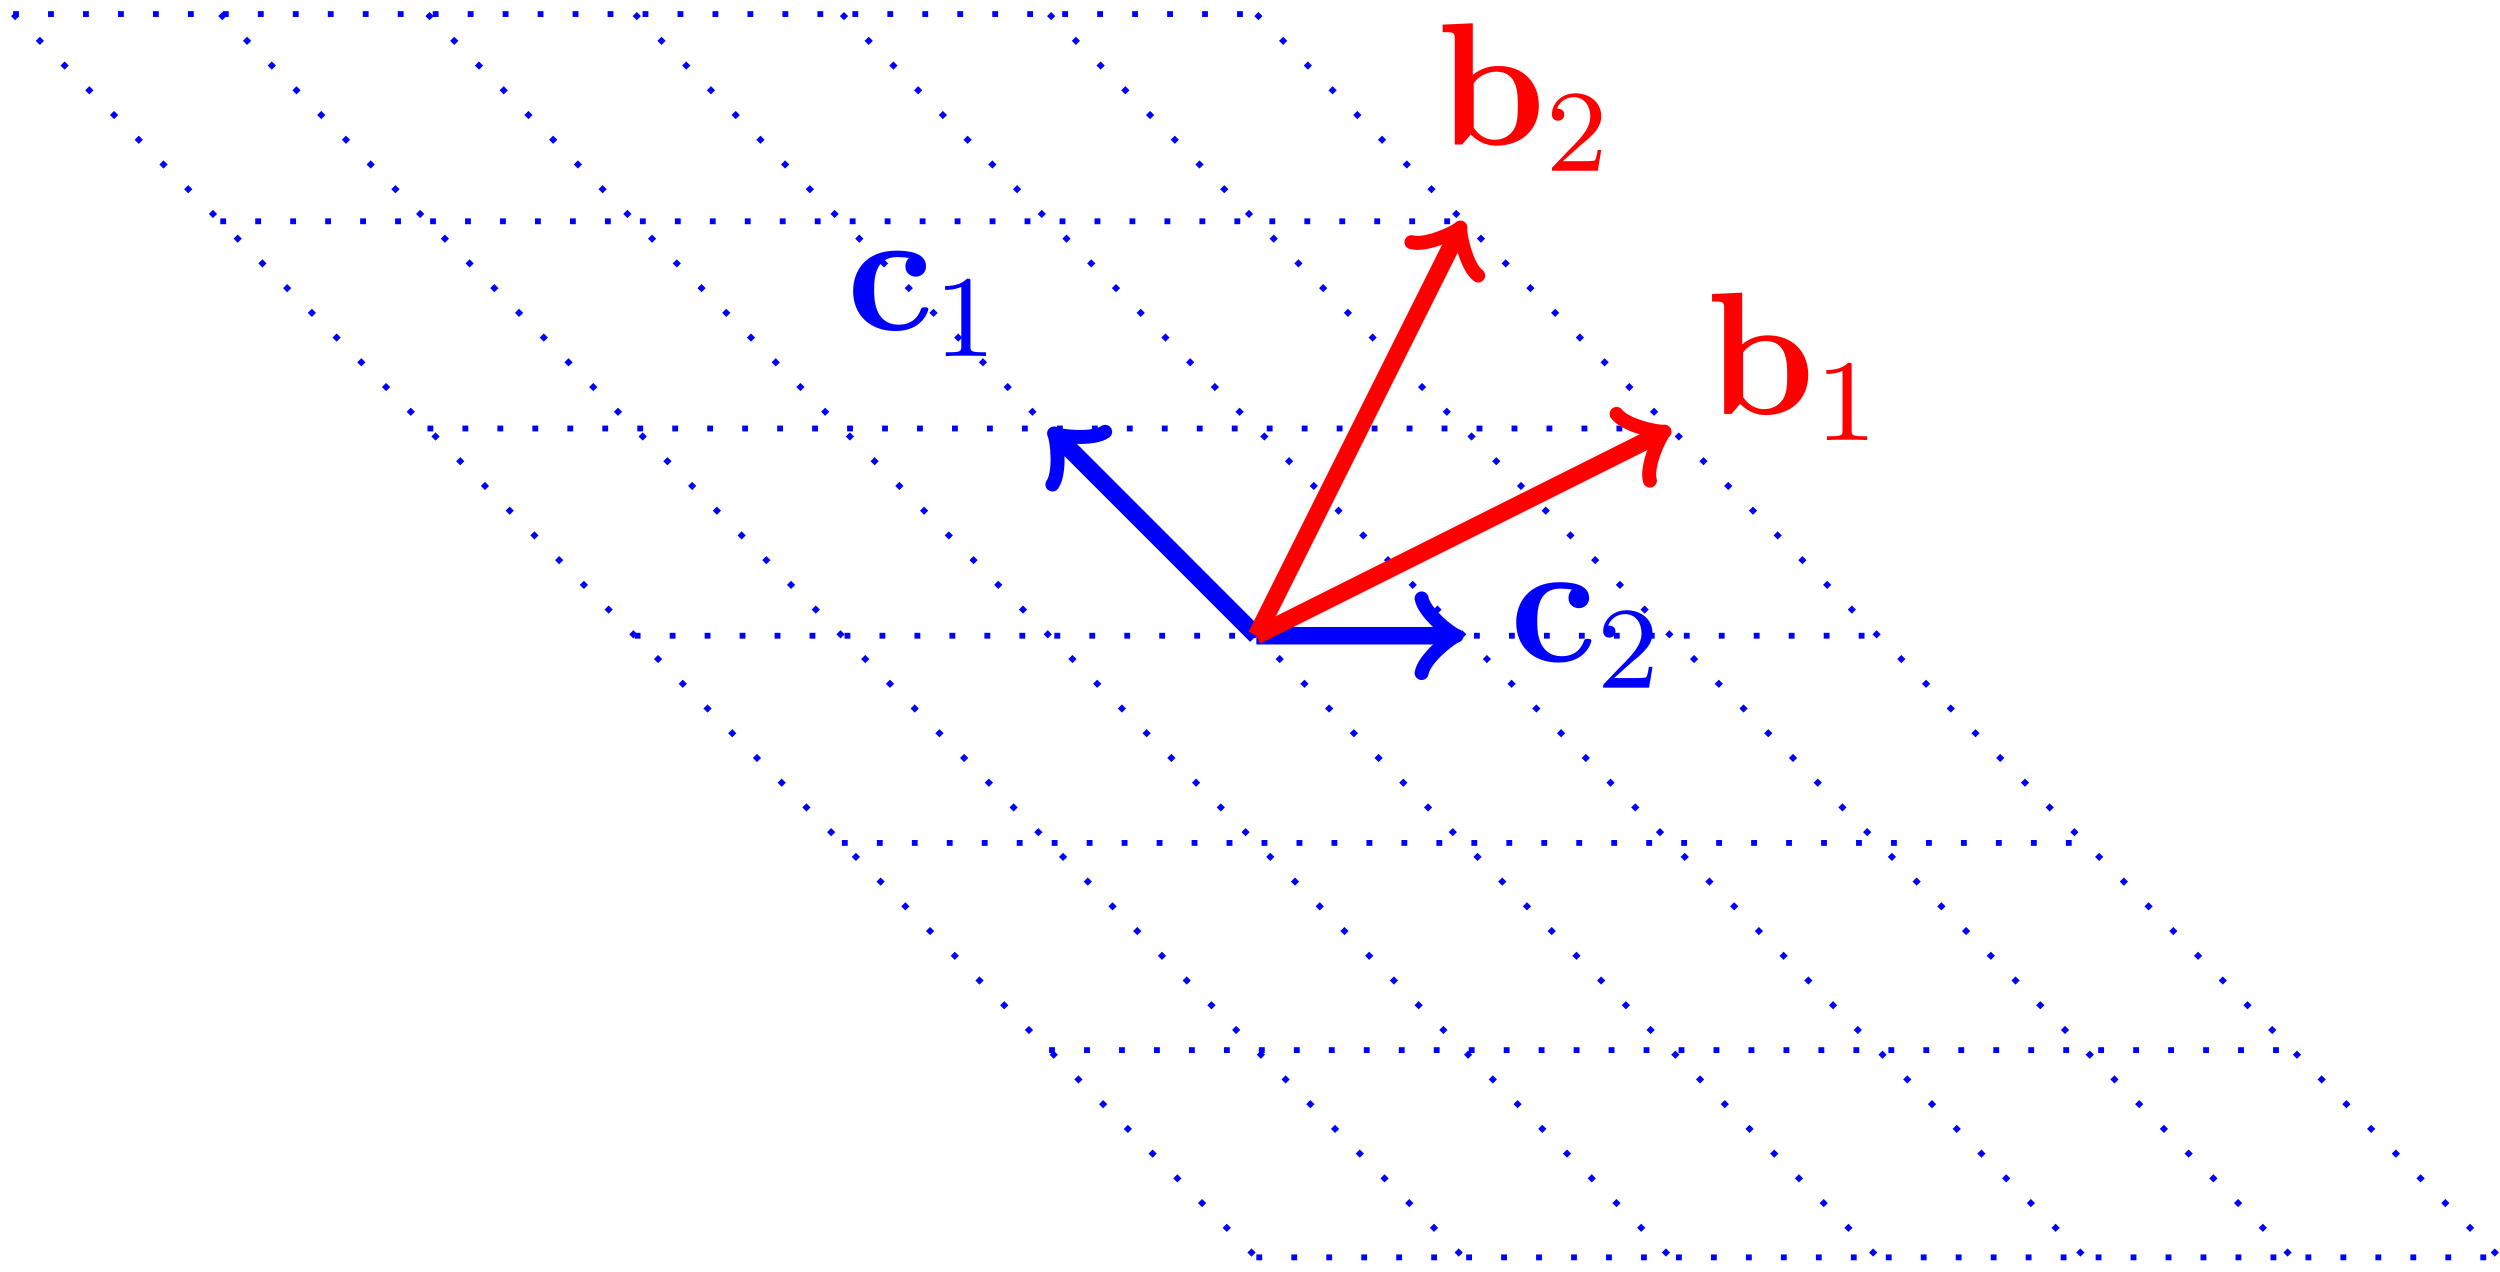
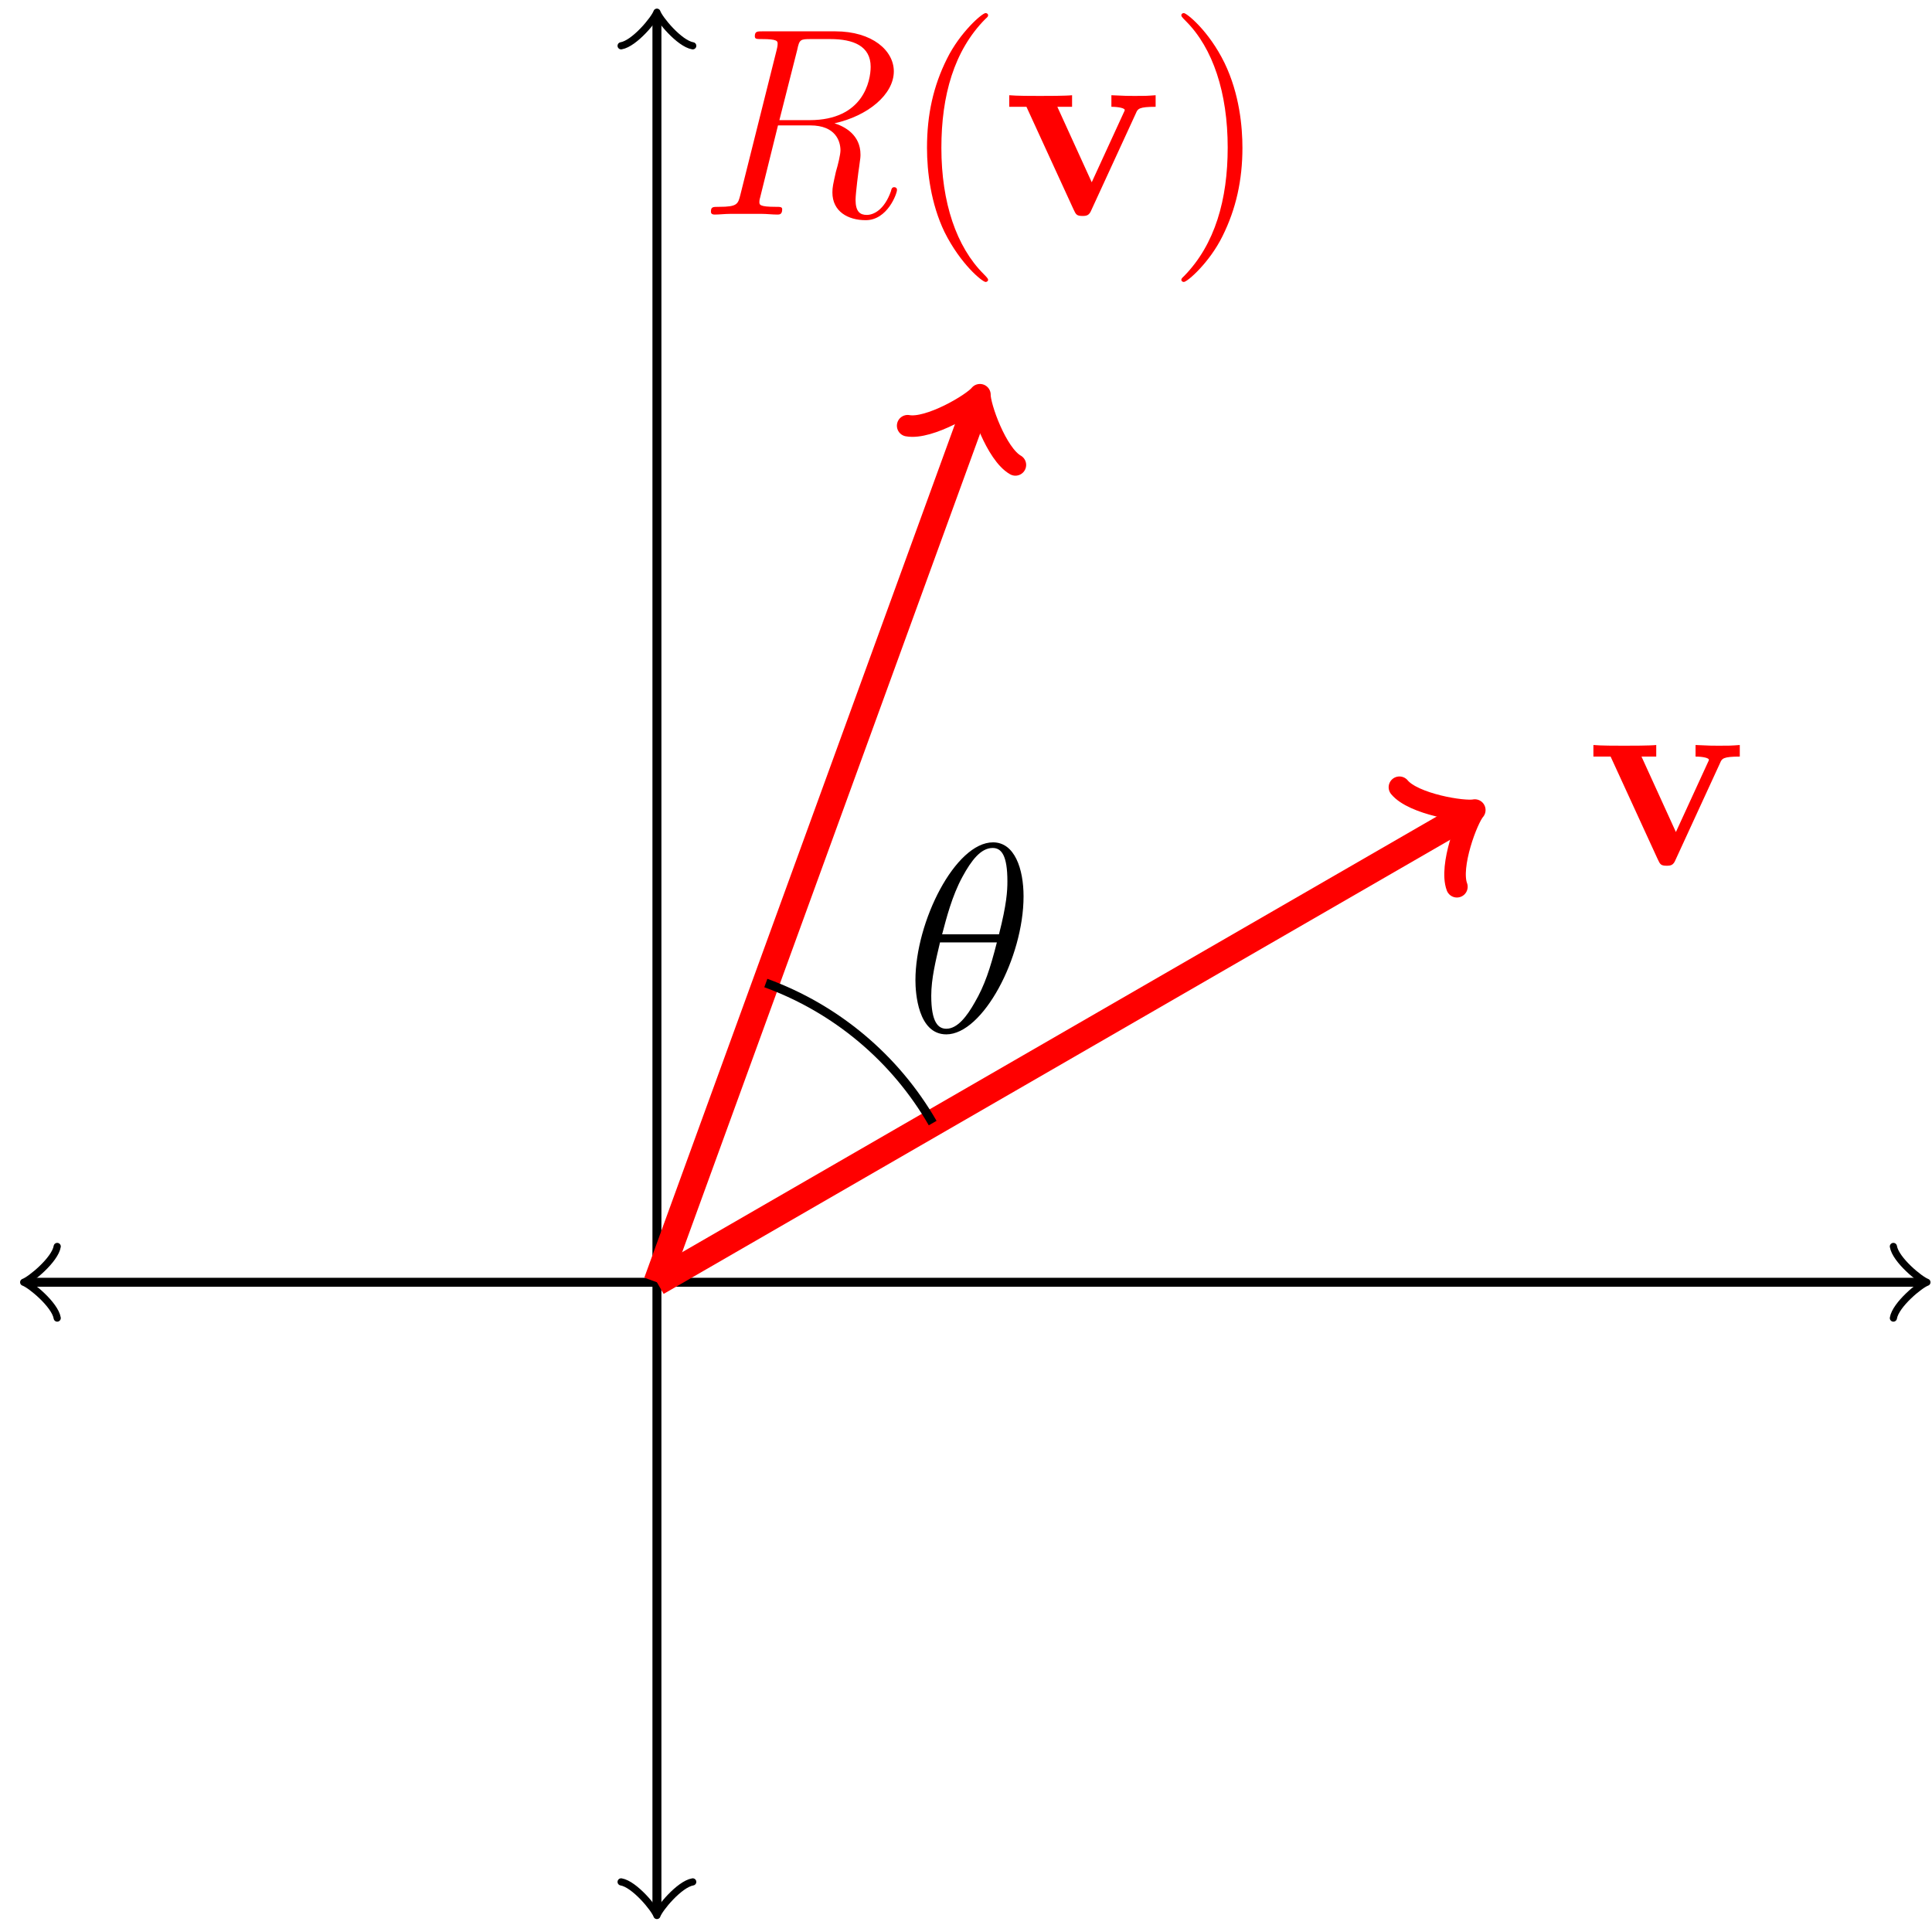
- <svg xmlns="http://www.w3.org/2000/svg" xmlns:xlink="http://www.w3.org/1999/xlink" width="171pt" height="87pt" viewBox="0 0 171 87" version="1.1">
+ <svg xmlns="http://www.w3.org/2000/svg" xmlns:xlink="http://www.w3.org/1999/xlink" width="86pt" height="86pt" viewBox="0 0 86 86" version="1.1">
  <defs>
    <g>
      <symbol overflow="visible" id="glyph0-0">
        <path style="stroke:none;" d="" />
      </symbol>
      <symbol overflow="visible" id="glyph0-1">
-         <path style="stroke:none;" d="M 5.594 -1.406 C 5.594 -1.547 5.469 -1.547 5.344 -1.547 C 5.156 -1.547 5.141 -1.531 5.078 -1.391 C 5 -1.156 4.672 -0.359 3.578 -0.359 C 1.891 -0.359 1.891 -2.172 1.891 -2.719 C 1.891 -3.422 1.906 -4.984 3.469 -4.984 C 3.547 -4.984 4.25 -4.953 4.25 -4.906 C 4.25 -4.891 4.25 -4.875 4.219 -4.859 C 4.188 -4.828 4.031 -4.656 4.031 -4.344 C 4.031 -3.844 4.438 -3.641 4.734 -3.641 C 4.984 -3.641 5.438 -3.797 5.438 -4.359 C 5.438 -5.344 4.062 -5.422 3.422 -5.422 C 1.297 -5.422 0.453 -4.031 0.453 -2.656 C 0.453 -1.031 1.594 0.078 3.344 0.078 C 5.219 0.078 5.594 -1.312 5.594 -1.406 Z M 5.594 -1.406 " />
-       </symbol>
-       <symbol overflow="visible" id="glyph0-2">
-         <path style="stroke:none;" d="M 2.484 -8.297 L 0.422 -8.203 L 0.422 -7.688 C 1.156 -7.688 1.25 -7.688 1.25 -7.219 L 1.25 0 L 1.75 0 C 1.953 -0.234 2.156 -0.453 2.344 -0.688 C 2.953 -0.062 3.609 0.078 4.094 0.078 C 5.734 0.078 7 -0.938 7 -2.672 C 7 -4.297 5.875 -5.375 4.25 -5.375 C 3.531 -5.375 2.969 -5.156 2.484 -4.766 Z M 2.547 -4.203 C 2.969 -4.766 3.578 -4.984 4.094 -4.984 C 5.562 -4.984 5.562 -3.469 5.562 -2.672 C 5.562 -2.141 5.562 -1.453 5.281 -1.016 C 4.906 -0.438 4.344 -0.328 3.969 -0.328 C 3.156 -0.328 2.719 -0.891 2.547 -1.156 Z M 2.547 -4.203 " />
+         <path style="stroke:none;" d="M 5.922 -4.516 C 6 -4.703 6.047 -4.797 6.797 -4.797 L 6.797 -5.312 C 6.375 -5.281 6.344 -5.281 5.859 -5.281 C 5.531 -5.281 5.516 -5.281 4.828 -5.312 L 4.828 -4.797 C 5.156 -4.797 5.422 -4.734 5.422 -4.656 C 5.422 -4.641 5.422 -4.625 5.359 -4.5 L 3.953 -1.438 L 2.422 -4.797 L 3.078 -4.797 L 3.078 -5.312 C 2.797 -5.281 1.953 -5.281 1.641 -5.281 C 1.297 -5.281 0.594 -5.281 0.281 -5.312 L 0.281 -4.797 L 1.047 -4.797 L 3.141 -0.234 C 3.25 0 3.281 0.062 3.547 0.062 C 3.734 0.062 3.844 0.031 3.938 -0.203 Z M 5.922 -4.516 " />
      </symbol>
      <symbol overflow="visible" id="glyph1-0">
        <path style="stroke:none;" d="" />
      </symbol>
      <symbol overflow="visible" id="glyph1-1">
-         <path style="stroke:none;" d="M 2.25 -1.625 C 2.375 -1.75 2.703 -2.016 2.844 -2.125 C 3.328 -2.578 3.797 -3.016 3.797 -3.734 C 3.797 -4.688 3 -5.297 2.016 -5.297 C 1.047 -5.297 0.422 -4.578 0.422 -3.859 C 0.422 -3.469 0.734 -3.422 0.844 -3.422 C 1.016 -3.422 1.266 -3.531 1.266 -3.844 C 1.266 -4.25 0.859 -4.25 0.766 -4.25 C 1 -4.844 1.531 -5.031 1.922 -5.031 C 2.656 -5.031 3.047 -4.406 3.047 -3.734 C 3.047 -2.906 2.469 -2.297 1.516 -1.344 L 0.516 -0.297 C 0.422 -0.219 0.422 -0.203 0.422 0 L 3.562 0 L 3.797 -1.422 L 3.547 -1.422 C 3.531 -1.266 3.469 -0.875 3.375 -0.719 C 3.328 -0.656 2.719 -0.656 2.594 -0.656 L 1.172 -0.656 Z M 2.25 -1.625 " />
+         <path style="stroke:none;" d="M 4.406 -7.344 C 4.5 -7.797 4.547 -7.812 5.016 -7.812 L 5.875 -7.812 C 6.906 -7.812 7.672 -7.5 7.672 -6.578 C 7.672 -5.969 7.359 -4.203 4.953 -4.203 L 3.609 -4.203 Z M 6.062 -4.062 C 7.547 -4.391 8.703 -5.344 8.703 -6.375 C 8.703 -7.297 7.75 -8.156 6.094 -8.156 L 2.859 -8.156 C 2.625 -8.156 2.516 -8.156 2.516 -7.938 C 2.516 -7.812 2.594 -7.812 2.828 -7.812 C 3.531 -7.812 3.531 -7.719 3.531 -7.594 C 3.531 -7.562 3.531 -7.5 3.484 -7.312 L 1.875 -0.891 C 1.766 -0.469 1.75 -0.344 0.922 -0.344 C 0.641 -0.344 0.562 -0.344 0.562 -0.125 C 0.562 0 0.688 0 0.734 0 C 0.938 0 1.188 -0.031 1.422 -0.031 L 2.828 -0.031 C 3.047 -0.031 3.297 0 3.516 0 C 3.609 0 3.734 0 3.734 -0.234 C 3.734 -0.344 3.641 -0.344 3.453 -0.344 C 2.719 -0.344 2.719 -0.438 2.719 -0.562 C 2.719 -0.578 2.719 -0.656 2.75 -0.75 L 3.547 -3.969 L 4.984 -3.969 C 6.125 -3.969 6.328 -3.25 6.328 -2.859 C 6.328 -2.672 6.219 -2.219 6.125 -1.906 C 6 -1.344 5.969 -1.219 5.969 -0.984 C 5.969 -0.141 6.656 0.25 7.453 0.25 C 8.422 0.25 8.844 -0.938 8.844 -1.094 C 8.844 -1.188 8.781 -1.219 8.719 -1.219 C 8.625 -1.219 8.594 -1.141 8.578 -1.047 C 8.281 -0.203 7.797 0.016 7.5 0.016 C 7.203 0.016 7 -0.125 7 -0.656 C 7 -0.938 7.141 -2.031 7.156 -2.094 C 7.219 -2.531 7.219 -2.578 7.219 -2.672 C 7.219 -3.547 6.516 -3.922 6.062 -4.062 Z M 6.062 -4.062 " />
      </symbol>
      <symbol overflow="visible" id="glyph1-2">
-         <path style="stroke:none;" d="M 2.5 -5.078 C 2.5 -5.297 2.484 -5.297 2.266 -5.297 C 1.938 -4.984 1.516 -4.797 0.766 -4.797 L 0.766 -4.531 C 0.984 -4.531 1.406 -4.531 1.875 -4.734 L 1.875 -0.656 C 1.875 -0.359 1.844 -0.266 1.094 -0.266 L 0.812 -0.266 L 0.812 0 C 1.141 -0.031 1.828 -0.031 2.188 -0.031 C 2.547 -0.031 3.234 -0.031 3.562 0 L 3.562 -0.266 L 3.281 -0.266 C 2.531 -0.266 2.5 -0.359 2.5 -0.656 Z M 2.5 -5.078 " />
+         <path style="stroke:none;" d="M 5.297 -6.016 C 5.297 -7.234 4.906 -8.422 3.938 -8.422 C 2.266 -8.422 0.484 -4.906 0.484 -2.281 C 0.484 -1.734 0.594 0.125 1.859 0.125 C 3.484 0.125 5.297 -3.297 5.297 -6.016 Z M 1.672 -4.328 C 1.859 -5.031 2.109 -6.031 2.578 -6.891 C 2.969 -7.609 3.391 -8.172 3.922 -8.172 C 4.312 -8.172 4.578 -7.844 4.578 -6.688 C 4.578 -6.266 4.547 -5.672 4.203 -4.328 Z M 4.109 -3.969 C 3.812 -2.797 3.562 -2.047 3.125 -1.297 C 2.781 -0.688 2.359 -0.125 1.859 -0.125 C 1.5 -0.125 1.188 -0.406 1.188 -1.594 C 1.188 -2.359 1.391 -3.172 1.578 -3.969 Z M 4.109 -3.969 " />
+       </symbol>
+       <symbol overflow="visible" id="glyph2-0">
+         <path style="stroke:none;" d="" />
+       </symbol>
+       <symbol overflow="visible" id="glyph2-1">
+         <path style="stroke:none;" d="M 3.891 2.906 C 3.891 2.875 3.891 2.844 3.688 2.641 C 2.484 1.438 1.812 -0.531 1.812 -2.969 C 1.812 -5.297 2.375 -7.297 3.766 -8.703 C 3.891 -8.812 3.891 -8.828 3.891 -8.875 C 3.891 -8.938 3.828 -8.969 3.781 -8.969 C 3.625 -8.969 2.641 -8.109 2.062 -6.938 C 1.453 -5.719 1.172 -4.453 1.172 -2.969 C 1.172 -1.906 1.344 -0.484 1.953 0.781 C 2.672 2.219 3.641 3 3.781 3 C 3.828 3 3.891 2.969 3.891 2.906 Z M 3.891 2.906 " />
+       </symbol>
+       <symbol overflow="visible" id="glyph2-2">
+         <path style="stroke:none;" d="M 3.375 -2.969 C 3.375 -3.891 3.25 -5.359 2.578 -6.75 C 1.875 -8.188 0.891 -8.969 0.766 -8.969 C 0.719 -8.969 0.656 -8.938 0.656 -8.875 C 0.656 -8.828 0.656 -8.812 0.859 -8.609 C 2.062 -7.406 2.719 -5.422 2.719 -2.984 C 2.719 -0.672 2.156 1.328 0.781 2.734 C 0.656 2.844 0.656 2.875 0.656 2.906 C 0.656 2.969 0.719 3 0.766 3 C 0.922 3 1.906 2.141 2.484 0.969 C 3.094 -0.25 3.375 -1.547 3.375 -2.969 Z M 3.375 -2.969 " />
      </symbol>
    </g>
  </defs>
  <g id="surface1">
-     <path style="fill:none;stroke-width:0.399;stroke-linecap:butt;stroke-linejoin:miter;stroke:rgb(0%,0%,100%);stroke-opacity:1;stroke-dasharray:0.399,1.993;stroke-miterlimit:10;" d="M -85.038 42.522 L 0.001 -42.521 " transform="matrix(1,0,0,-1,85.933,43.483)" />
-     <path style="fill:none;stroke-width:0.399;stroke-linecap:butt;stroke-linejoin:miter;stroke:rgb(0%,0%,100%);stroke-opacity:1;stroke-dasharray:0.399,1.993;stroke-miterlimit:10;" d="M -70.867 42.522 L 14.172 -42.521 " transform="matrix(1,0,0,-1,85.933,43.483)" />
-     <path style="fill:none;stroke-width:0.399;stroke-linecap:butt;stroke-linejoin:miter;stroke:rgb(0%,0%,100%);stroke-opacity:1;stroke-dasharray:0.399,1.993;stroke-miterlimit:10;" d="M -56.695 42.522 L 28.348 -42.521 " transform="matrix(1,0,0,-1,85.933,43.483)" />
-     <path style="fill:none;stroke-width:0.399;stroke-linecap:butt;stroke-linejoin:miter;stroke:rgb(0%,0%,100%);stroke-opacity:1;stroke-dasharray:0.399,1.993;stroke-miterlimit:10;" d="M -42.519 42.522 L 42.52 -42.521 " transform="matrix(1,0,0,-1,85.933,43.483)" />
-     <path style="fill:none;stroke-width:0.399;stroke-linecap:butt;stroke-linejoin:miter;stroke:rgb(0%,0%,100%);stroke-opacity:1;stroke-dasharray:0.399,1.993;stroke-miterlimit:10;" d="M -28.347 42.522 L 56.692 -42.521 " transform="matrix(1,0,0,-1,85.933,43.483)" />
-     <path style="fill:none;stroke-width:0.399;stroke-linecap:butt;stroke-linejoin:miter;stroke:rgb(0%,0%,100%);stroke-opacity:1;stroke-dasharray:0.399,1.993;stroke-miterlimit:10;" d="M -14.175 42.522 L 70.868 -42.521 " transform="matrix(1,0,0,-1,85.933,43.483)" />
-     <path style="fill:none;stroke-width:0.399;stroke-linecap:butt;stroke-linejoin:miter;stroke:rgb(0%,0%,100%);stroke-opacity:1;stroke-dasharray:0.399,1.993;stroke-miterlimit:10;" d="M 0.001 42.522 L 85.04 -42.521 " transform="matrix(1,0,0,-1,85.933,43.483)" />
-     <path style="fill:none;stroke-width:0.399;stroke-linecap:butt;stroke-linejoin:miter;stroke:rgb(0%,0%,100%);stroke-opacity:1;stroke-dasharray:0.399,1.993;stroke-miterlimit:10;" d="M -85.038 42.522 L 0.001 42.522 " transform="matrix(1,0,0,-1,85.933,43.483)" />
-     <path style="fill:none;stroke-width:0.399;stroke-linecap:butt;stroke-linejoin:miter;stroke:rgb(0%,0%,100%);stroke-opacity:1;stroke-dasharray:0.399,1.993;stroke-miterlimit:10;" d="M -70.867 28.346 L 14.172 28.346 " transform="matrix(1,0,0,-1,85.933,43.483)" />
-     <path style="fill:none;stroke-width:0.399;stroke-linecap:butt;stroke-linejoin:miter;stroke:rgb(0%,0%,100%);stroke-opacity:1;stroke-dasharray:0.399,1.993;stroke-miterlimit:10;" d="M -56.695 14.174 L 28.348 14.174 " transform="matrix(1,0,0,-1,85.933,43.483)" />
-     <path style="fill:none;stroke-width:0.399;stroke-linecap:butt;stroke-linejoin:miter;stroke:rgb(0%,0%,100%);stroke-opacity:1;stroke-dasharray:0.399,1.993;stroke-miterlimit:10;" d="M -42.519 -0.001 L 42.52 -0.001 " transform="matrix(1,0,0,-1,85.933,43.483)" />
-     <path style="fill:none;stroke-width:0.399;stroke-linecap:butt;stroke-linejoin:miter;stroke:rgb(0%,0%,100%);stroke-opacity:1;stroke-dasharray:0.399,1.993;stroke-miterlimit:10;" d="M -28.347 -14.173 L 56.692 -14.173 " transform="matrix(1,0,0,-1,85.933,43.483)" />
-     <path style="fill:none;stroke-width:0.399;stroke-linecap:butt;stroke-linejoin:miter;stroke:rgb(0%,0%,100%);stroke-opacity:1;stroke-dasharray:0.399,1.993;stroke-miterlimit:10;" d="M -14.175 -28.345 L 70.868 -28.345 " transform="matrix(1,0,0,-1,85.933,43.483)" />
-     <path style="fill:none;stroke-width:0.399;stroke-linecap:butt;stroke-linejoin:miter;stroke:rgb(0%,0%,100%);stroke-opacity:1;stroke-dasharray:0.399,1.993;stroke-miterlimit:10;" d="M 0.001 -42.521 L 85.04 -42.521 " transform="matrix(1,0,0,-1,85.933,43.483)" />
-     <path style="fill:none;stroke-width:1.196;stroke-linecap:butt;stroke-linejoin:miter;stroke:rgb(0%,0%,100%);stroke-opacity:1;stroke-miterlimit:10;" d="M 0.001 -0.001 L 13.215 -0.001 " transform="matrix(1,0,0,-1,85.933,43.483)" />
-     <path style="fill:none;stroke-width:0.956;stroke-linecap:round;stroke-linejoin:round;stroke:rgb(0%,0%,100%);stroke-opacity:1;stroke-miterlimit:10;" d="M -1.912 2.549 C -1.752 1.592 -0.002 0.159 0.479 -0.001 C -0.002 -0.158 -1.752 -1.595 -1.912 -2.552 " transform="matrix(1,0,0,-1,99.14998,43.483)" />
-     <g style="fill:rgb(0%,0%,100%);fill-opacity:1;">
-       <use xlink:href="#glyph0-1" x="103.256" y="45.243" />
+     <path style="fill:none;stroke-width:0.399;stroke-linecap:butt;stroke-linejoin:miter;stroke:rgb(0%,0%,0%);stroke-opacity:1;stroke-miterlimit:10;" d="M -27.889 -0 L 56.236 -0 " transform="matrix(1,0,0,-1,29.241,57.078)" />
+     <path style="fill:none;stroke-width:0.319;stroke-linecap:round;stroke-linejoin:round;stroke:rgb(0%,0%,0%);stroke-opacity:1;stroke-miterlimit:10;" d="M -1.194 1.594 C -1.097 0.996 0.001 0.098 0.298 0 C 0.001 -0.101 -1.097 -0.996 -1.194 -1.594 " transform="matrix(-1,0,0,1,1.35248,57.078)" />
+     <path style="fill:none;stroke-width:0.319;stroke-linecap:round;stroke-linejoin:round;stroke:rgb(0%,0%,0%);stroke-opacity:1;stroke-miterlimit:10;" d="M -1.195 1.594 C -1.097 0.996 0 0.101 0.297 -0 C 0 -0.098 -1.097 -0.996 -1.195 -1.594 " transform="matrix(1,0,0,-1,85.47634,57.078)" />
+     <path style="fill:none;stroke-width:0.399;stroke-linecap:butt;stroke-linejoin:miter;stroke:rgb(0%,0%,0%);stroke-opacity:1;stroke-miterlimit:10;" d="M 0.001 -27.887 L 0.001 56.234 " transform="matrix(1,0,0,-1,29.241,57.078)" />
+     <path style="fill:none;stroke-width:0.319;stroke-linecap:round;stroke-linejoin:round;stroke:rgb(0%,0%,0%);stroke-opacity:1;stroke-miterlimit:10;" d="M -1.197 1.595 C -1.095 0.997 -0.002 0.099 0.299 0.001 C -0.002 -0.1 -1.095 -0.995 -1.197 -1.593 " transform="matrix(0,1,1,0,29.241,84.96652)" />
+     <path style="fill:none;stroke-width:0.319;stroke-linecap:round;stroke-linejoin:round;stroke:rgb(0%,0%,0%);stroke-opacity:1;stroke-miterlimit:10;" d="M -1.196 1.593 C -1.095 0.995 -0.001 0.1 0.3 -0.001 C -0.001 -0.099 -1.095 -0.997 -1.196 -1.595 " transform="matrix(0,-1,-1,0,29.241,0.84266)" />
+     <path style="fill:none;stroke-width:1.196;stroke-linecap:butt;stroke-linejoin:miter;stroke:rgb(100%,0%,0%);stroke-opacity:1;stroke-miterlimit:10;" d="M 0.001 -0 L 35.993 20.781 " transform="matrix(1,0,0,-1,29.241,57.078)" />
+     <path style="fill:none;stroke-width:0.956;stroke-linecap:round;stroke-linejoin:round;stroke:rgb(100%,0%,0%);stroke-opacity:1;stroke-miterlimit:10;" d="M -1.913 2.549 C -1.754 1.594 -0.002 0.159 0.477 -0 C -0.002 -0.16 -1.752 -1.595 -1.912 -2.55 " transform="matrix(0.86877,-0.5016,-0.5016,-0.86877,65.23375,36.29765)" />
+     <g style="fill:rgb(100%,0%,0%);fill-opacity:1;">
+       <use xlink:href="#glyph0-1" x="70.647" y="38.475" />
    </g>
-     <g style="fill:rgb(0%,0%,100%);fill-opacity:1;">
-       <use xlink:href="#glyph1-1" x="109.234" y="47.036" />
-     </g>
-     <path style="fill:none;stroke-width:1.196;stroke-linecap:butt;stroke-linejoin:miter;stroke:rgb(0%,0%,100%);stroke-opacity:1;stroke-miterlimit:10;" d="M 0.001 -0.001 L -13.495 13.499 " transform="matrix(1,0,0,-1,85.933,43.483)" />
-     <path style="fill:none;stroke-width:0.956;stroke-linecap:round;stroke-linejoin:round;stroke:rgb(0%,0%,100%);stroke-opacity:1;stroke-miterlimit:10;" d="M -1.911 2.55 C -1.751 1.594 -0 0.158 0.478 0.001 C -0 -0.157 -1.754 -1.596 -1.914 -2.552 " transform="matrix(-0.70712,-0.7071,-0.7071,0.70712,72.43591,29.9859)" />
-     <g style="fill:rgb(0%,0%,100%);fill-opacity:1;">
-       <use xlink:href="#glyph0-1" x="57.9" y="22.566" />
-     </g>
-     <g style="fill:rgb(0%,0%,100%);fill-opacity:1;">
-       <use xlink:href="#glyph1-2" x="63.878" y="24.359" />
-     </g>
-     <path style="fill:none;stroke-width:1.196;stroke-linecap:butt;stroke-linejoin:miter;stroke:rgb(100%,0%,0%);stroke-opacity:1;stroke-miterlimit:10;" d="M 0.001 -0.001 L 27.493 13.745 " transform="matrix(1,0,0,-1,85.933,43.483)" />
-     <path style="fill:none;stroke-width:0.956;stroke-linecap:round;stroke-linejoin:round;stroke:rgb(100%,0%,0%);stroke-opacity:1;stroke-miterlimit:10;" d="M -1.912 2.549 C -1.753 1.592 -0.001 0.161 0.478 0 C 0.001 -0.159 -1.751 -1.593 -1.912 -2.552 " transform="matrix(0.89442,-0.4472,-0.4472,-0.89442,113.4244,29.73732)" />
+     <path style="fill:none;stroke-width:1.196;stroke-linecap:butt;stroke-linejoin:miter;stroke:rgb(100%,0%,0%);stroke-opacity:1;stroke-miterlimit:10;" d="M 0.001 -0 L 14.216 39.055 " transform="matrix(1,0,0,-1,29.241,57.078)" />
+     <path style="fill:none;stroke-width:0.956;stroke-linecap:round;stroke-linejoin:round;stroke:rgb(100%,0%,0%);stroke-opacity:1;stroke-miterlimit:10;" d="M -1.914 2.549 C -1.753 1.595 -0.002 0.16 0.48 -0 C -0.002 -0.159 -1.755 -1.594 -1.914 -2.549 " transform="matrix(0.34244,-0.94089,-0.94089,-0.34244,43.45627,18.02177)" />
    <g style="fill:rgb(100%,0%,0%);fill-opacity:1;">
-       <use xlink:href="#glyph0-2" x="116.682" y="28.312" />
+       <use xlink:href="#glyph1-1" x="31.084" y="9.551" />
    </g>
    <g style="fill:rgb(100%,0%,0%);fill-opacity:1;">
-       <use xlink:href="#glyph1-2" x="124.154" y="30.105" />
-     </g>
-     <path style="fill:none;stroke-width:1.196;stroke-linecap:butt;stroke-linejoin:miter;stroke:rgb(100%,0%,0%);stroke-opacity:1;stroke-miterlimit:10;" d="M 0.001 -0.001 L 13.747 27.491 " transform="matrix(1,0,0,-1,85.933,43.483)" />
-     <path style="fill:none;stroke-width:0.956;stroke-linecap:round;stroke-linejoin:round;stroke:rgb(100%,0%,0%);stroke-opacity:1;stroke-miterlimit:10;" d="M -1.913 2.549 C -1.754 1.594 -0.002 0.16 0.479 0.002 C -0 -0.158 -1.754 -1.594 -1.913 -2.552 " transform="matrix(0.4472,-0.89442,-0.89442,-0.4472,99.67868,15.99164)" />
-     <g style="fill:rgb(100%,0%,0%);fill-opacity:1;">
-       <use xlink:href="#glyph0-2" x="98.256" y="9.887" />
+       <use xlink:href="#glyph2-1" x="40.092" y="9.551" />
    </g>
    <g style="fill:rgb(100%,0%,0%);fill-opacity:1;">
-       <use xlink:href="#glyph1-1" x="105.728" y="11.68" />
+       <use xlink:href="#glyph0-1" x="44.644" y="9.551" />
+     </g>
+     <g style="fill:rgb(100%,0%,0%);fill-opacity:1;">
+       <use xlink:href="#glyph2-2" x="51.93" y="9.551" />
+     </g>
+     <path style="fill:none;stroke-width:0.399;stroke-linecap:butt;stroke-linejoin:miter;stroke:rgb(0%,0%,0%);stroke-opacity:1;stroke-miterlimit:10;" d="M 12.275 7.086 C 10.611 9.973 7.978 12.18 4.849 13.32 " transform="matrix(1,0,0,-1,29.241,57.078)" />
+     <g style="fill:rgb(0%,0%,0%);fill-opacity:1;">
+       <use xlink:href="#glyph1-2" x="40.265" y="45.918" />
    </g>
  </g>
</svg>
